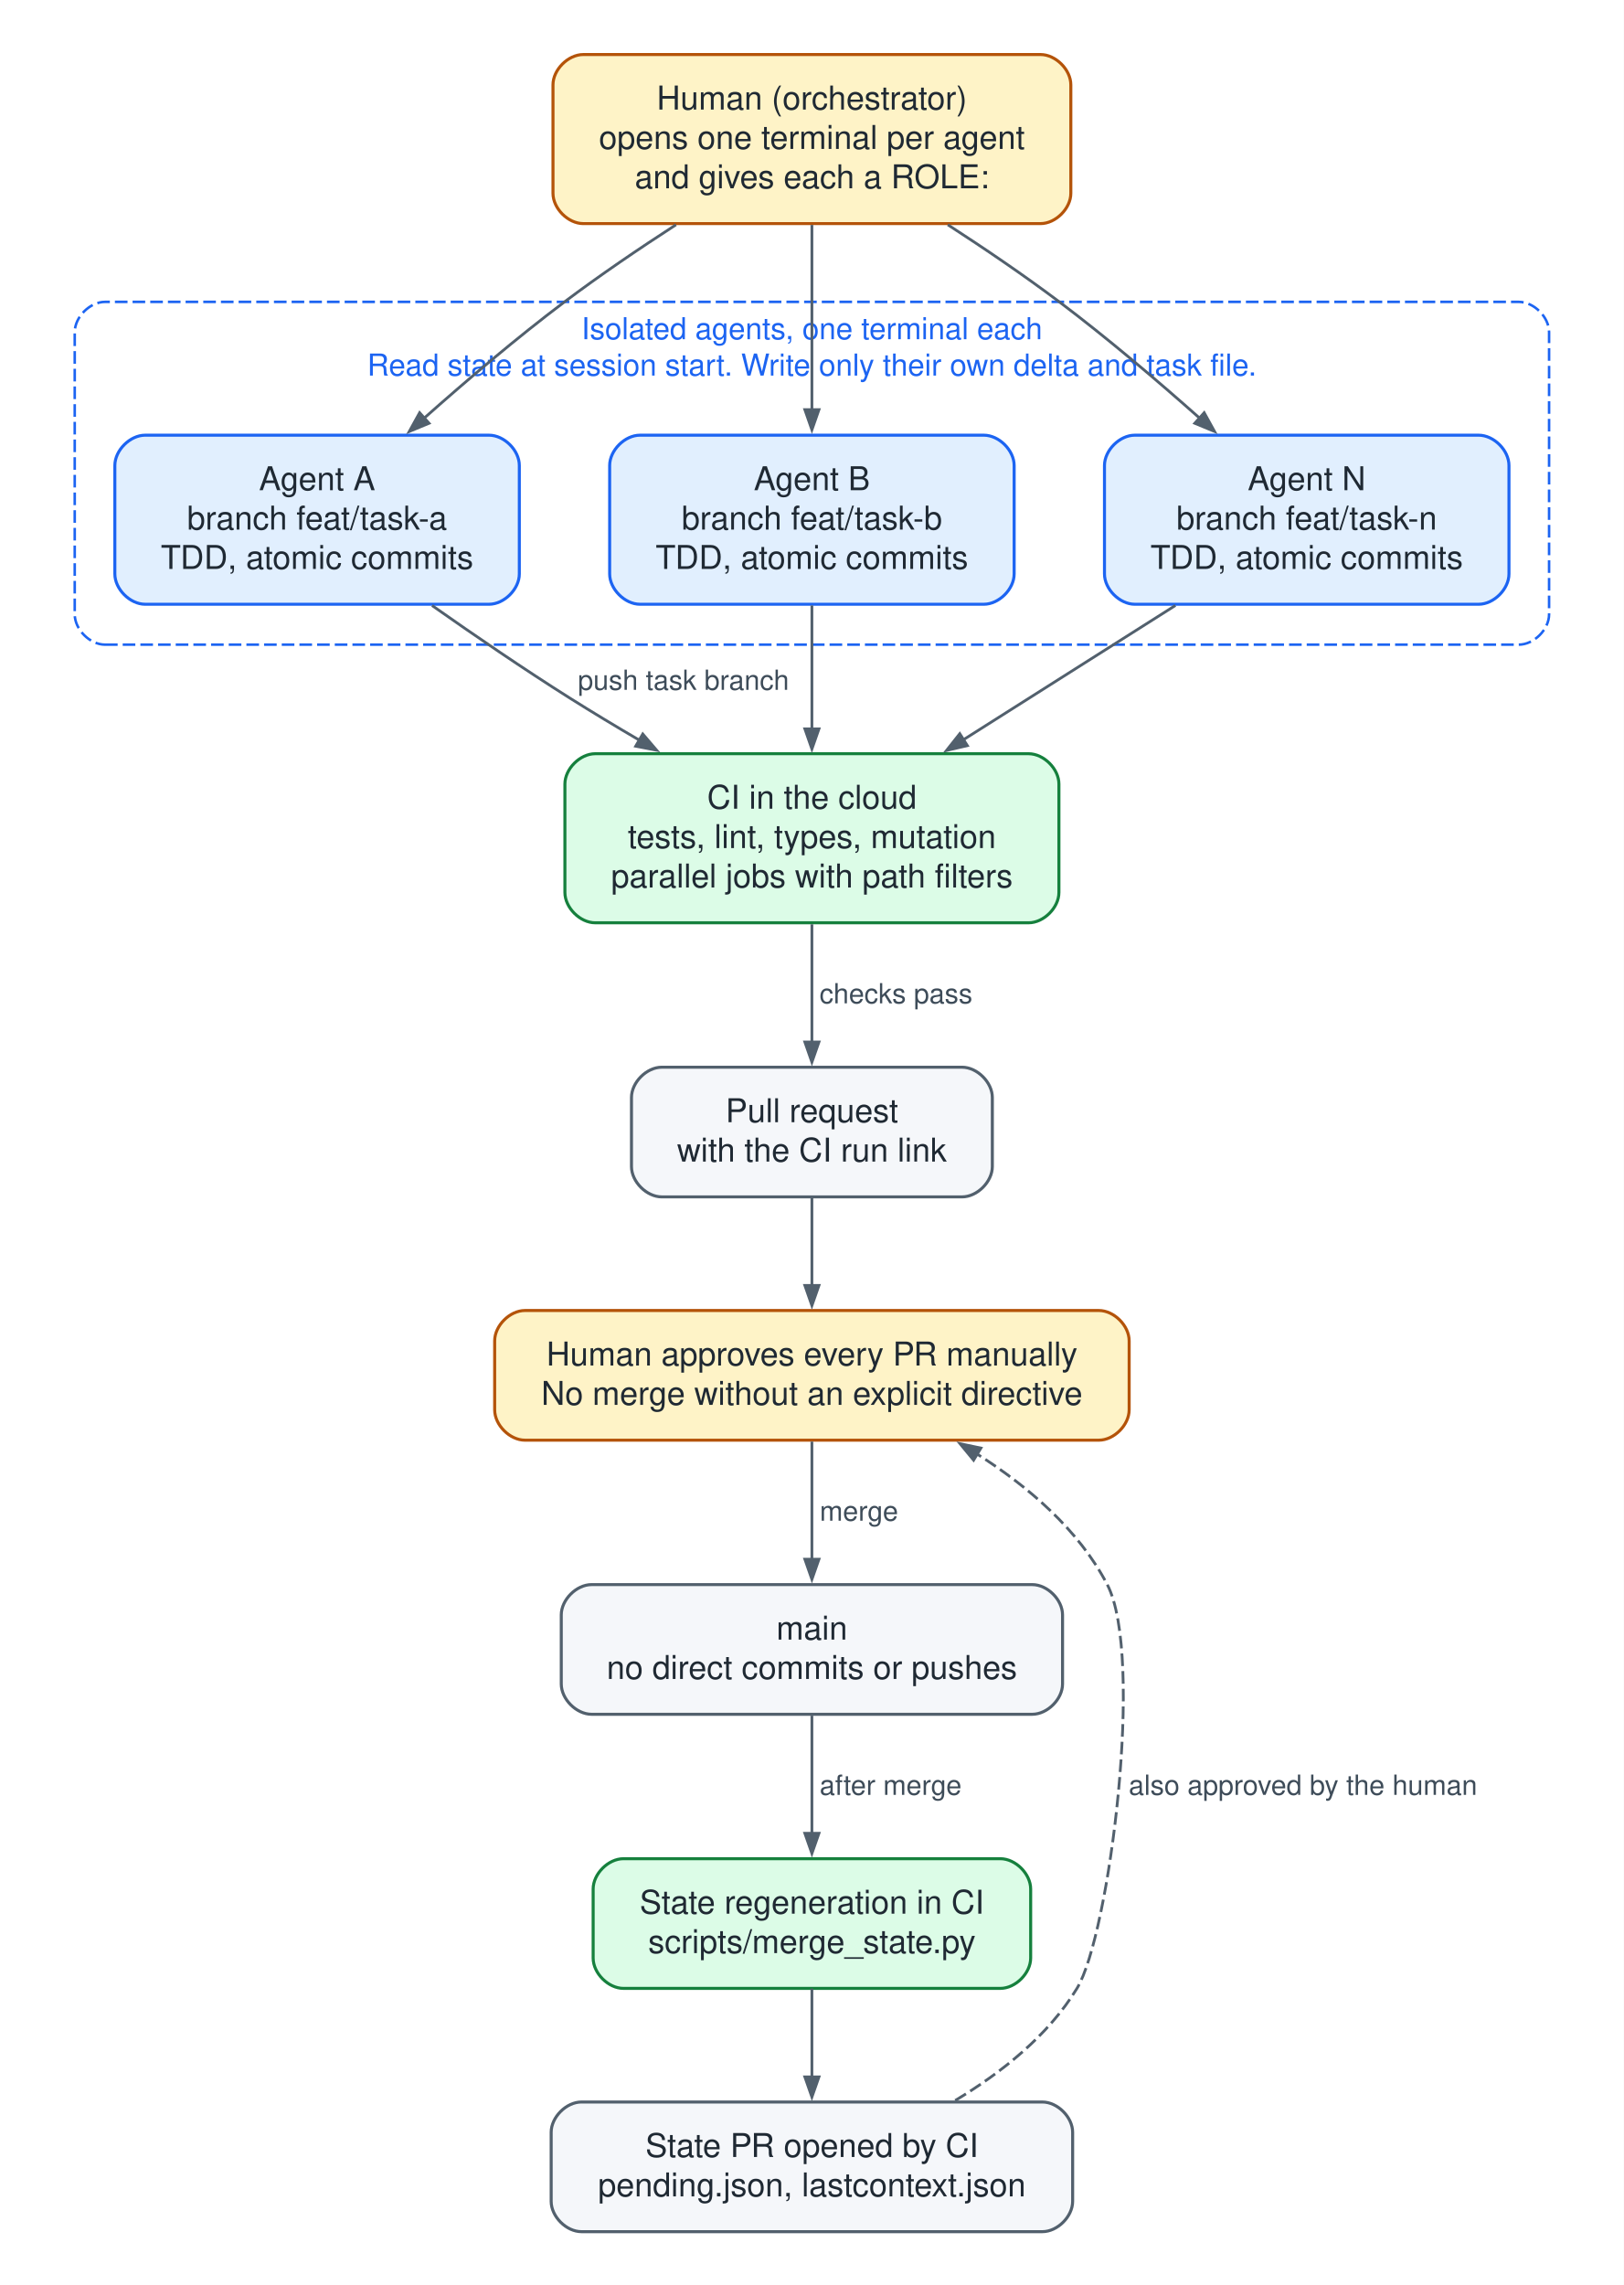
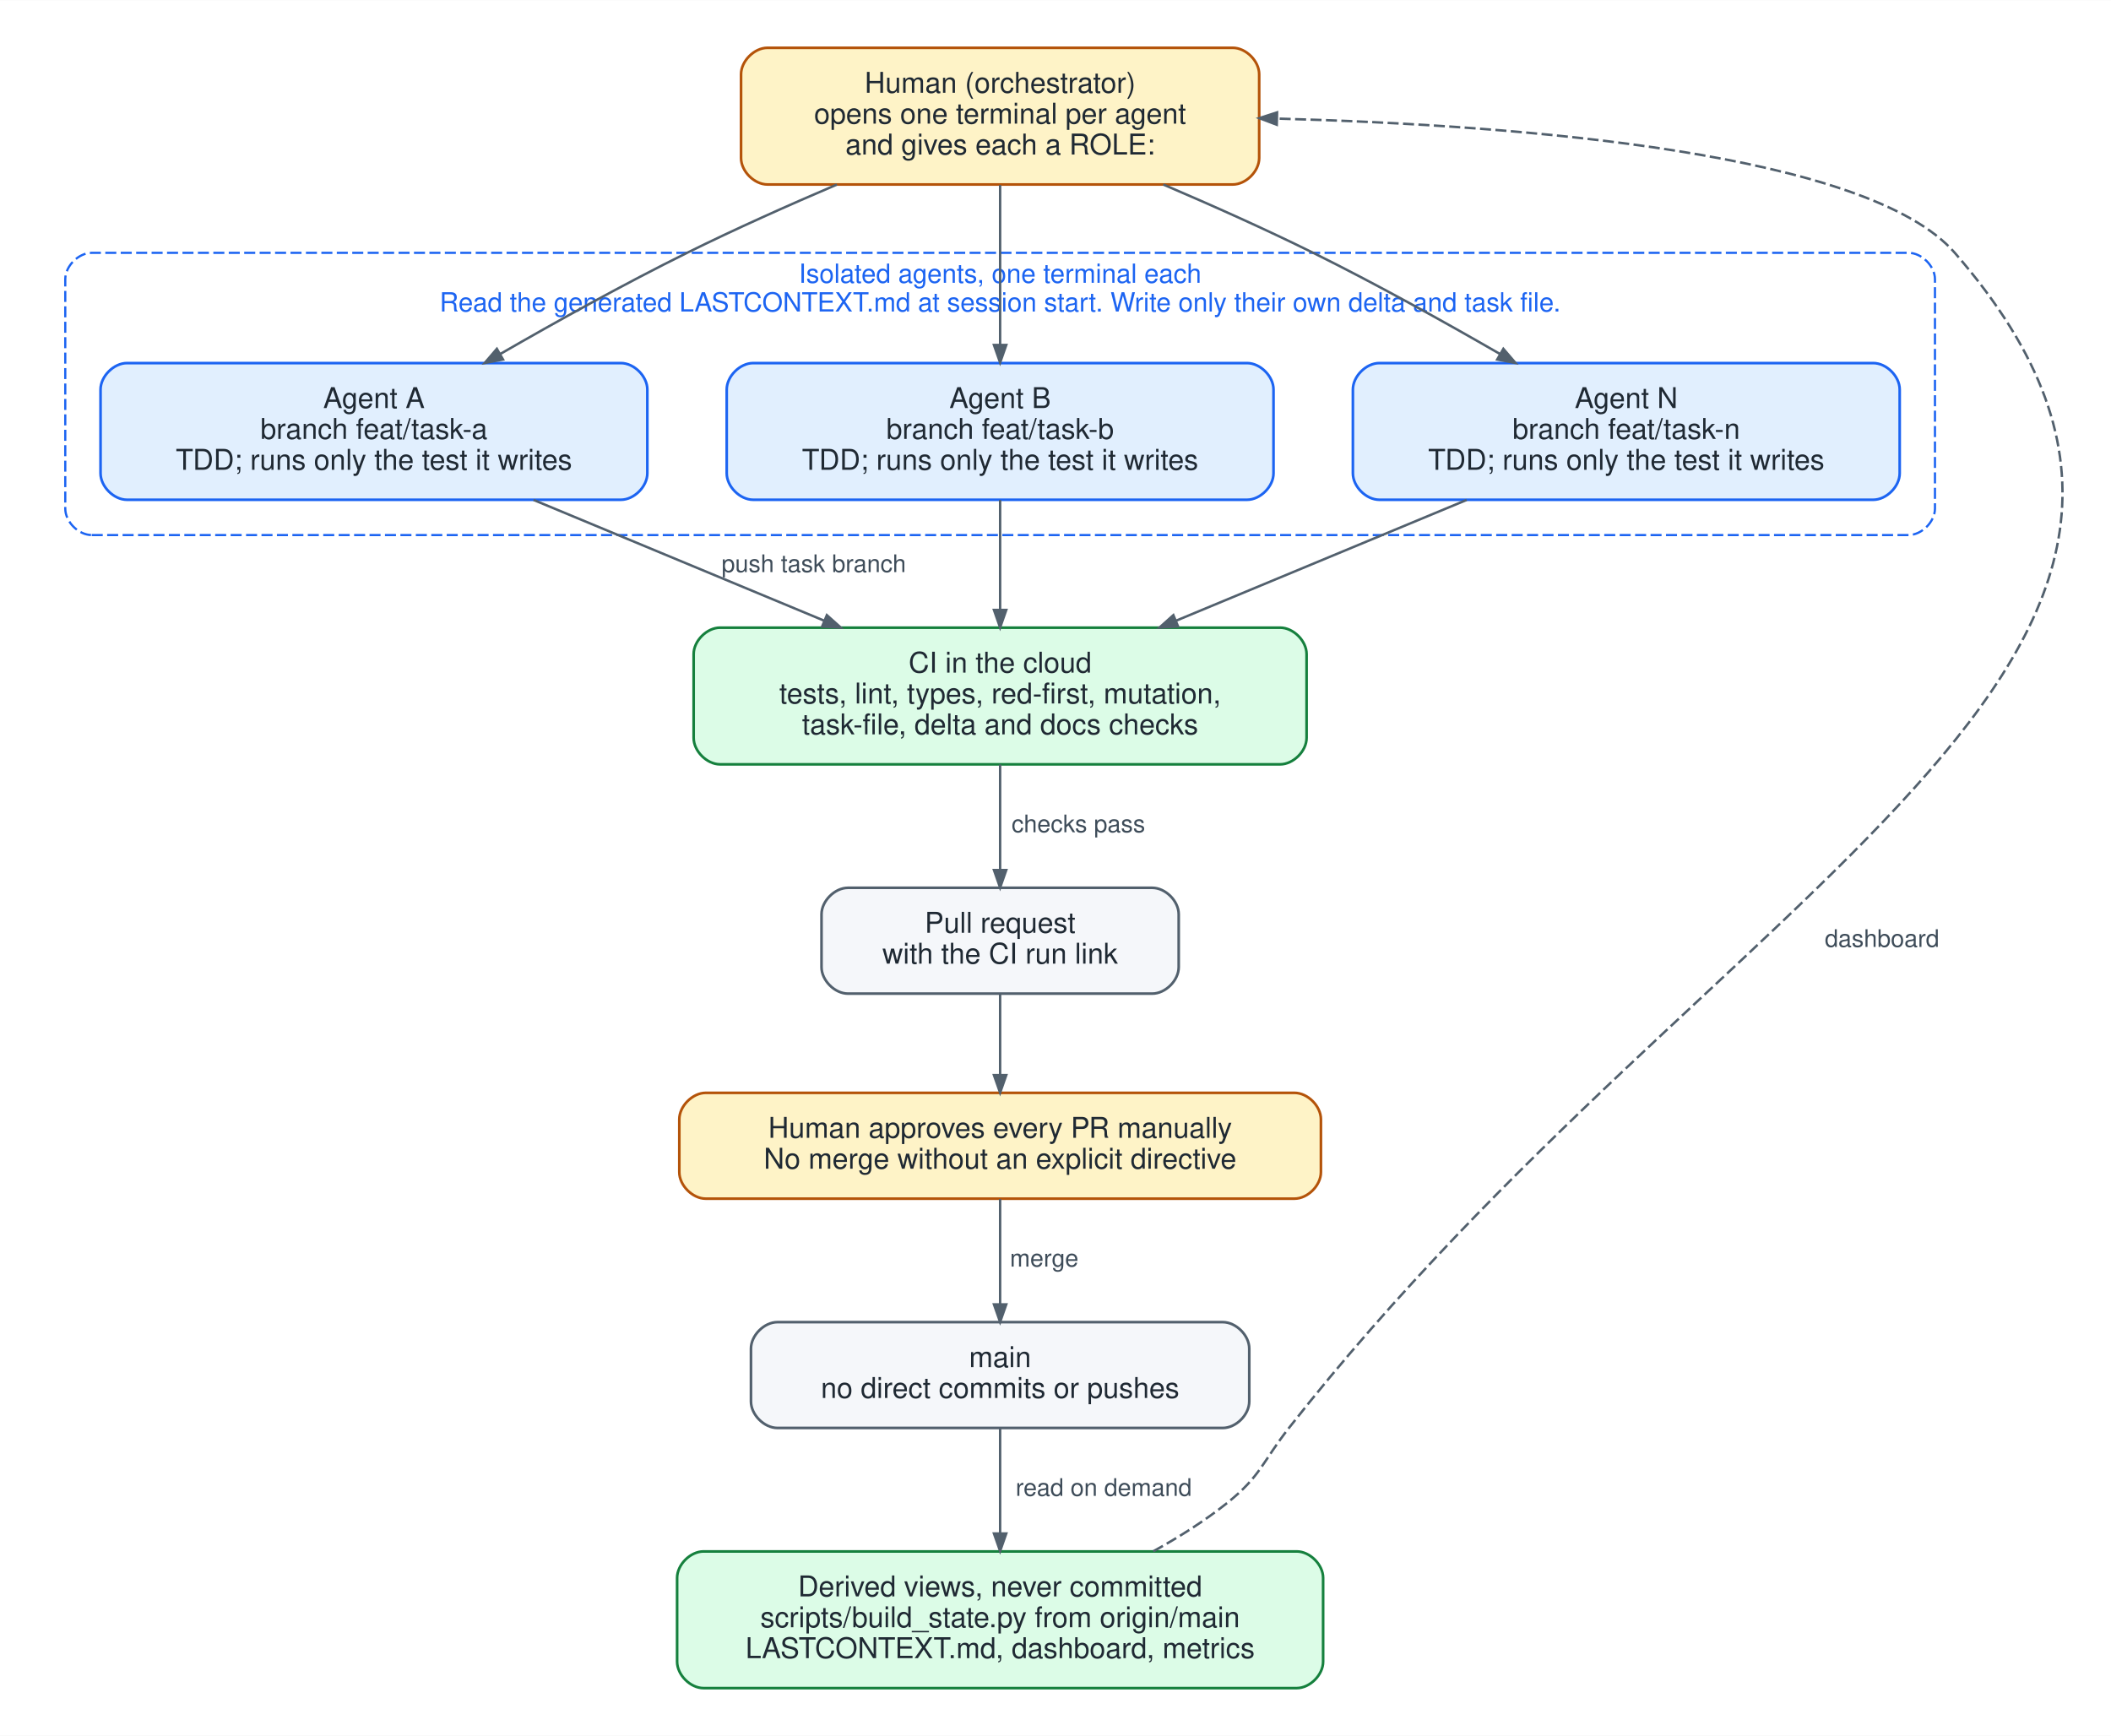
- <svg xmlns="http://www.w3.org/2000/svg" width="643pt" height="905pt" viewBox="0.00 0.00 643.00 905.00">
-   <g id="graph0" class="graph" transform="scale(1 1) rotate(0) translate(21.6 883.88)">
-     <polygon fill="white" stroke="none" points="-21.6,21.6 -21.6,-883.88 621.6,-883.88 621.6,21.6 -21.6,21.6" />
+ <svg xmlns="http://www.w3.org/2000/svg" width="957pt" height="787pt" viewBox="0.00 0.00 957.44 787.20">
+   <g id="graph0" class="graph" transform="scale(1 1) rotate(0) translate(21.6 765.6)">
+     <polygon fill="white" stroke="transparent" points="-21.6,21.6 -21.6,-765.6 935.84,-765.6 935.84,21.6 -21.6,21.6" />
    <g id="clust1" class="cluster">
-       <path fill="white" stroke="#1c64f2" stroke-dasharray="5,2" d="M20,-628.56C20,-628.56 580,-628.56 580,-628.56 586,-628.56 592,-634.56 592,-640.56 592,-640.56 592,-752.32 592,-752.32 592,-758.32 586,-764.32 580,-764.32 580,-764.32 20,-764.32 20,-764.32 14,-764.32 8,-758.32 8,-752.32 8,-752.32 8,-640.56 8,-640.56 8,-634.56 14,-628.56 20,-628.56" />
-       <text xml:space="preserve" text-anchor="middle" x="300" y="-749.52" font-family="Helvetica,sans-Serif" font-size="12.00" fill="#1c64f2">Isolated agents, one terminal each</text>
-       <text xml:space="preserve" text-anchor="middle" x="300" y="-735.12" font-family="Helvetica,sans-Serif" font-size="12.00" fill="#1c64f2">Read state at session start. Write only their own delta and task file.</text>
+       <path fill="white" stroke="#1c64f2" stroke-dasharray="5,2" d="M20,-523C20,-523 844,-523 844,-523 850,-523 856,-529 856,-535 856,-535 856,-639 856,-639 856,-645 850,-651 844,-651 844,-651 20,-651 20,-651 14,-651 8,-645 8,-639 8,-639 8,-535 8,-535 8,-529 14,-523 20,-523" />
+       <text text-anchor="middle" x="432" y="-637.4" font-family="Helvetica,sans-Serif" font-size="12.00" fill="#1c64f2">Isolated agents, one terminal each</text>
+       <text text-anchor="middle" x="432" y="-624.4" font-family="Helvetica,sans-Serif" font-size="12.00" fill="#1c64f2">Read the generated LASTCONTEXT.md at session start. Write only their own delta and task file.</text>
    </g>
    <g id="node1" class="node">
-       <path fill="#fef3c7" stroke="#b45309" stroke-width="1.2" d="M390.56,-862.28C390.56,-862.28 209.44,-862.28 209.44,-862.28 203.44,-862.28 197.44,-856.28 197.44,-850.28 197.44,-850.28 197.44,-807.32 197.44,-807.32 197.44,-801.32 203.44,-795.32 209.44,-795.32 209.44,-795.32 390.56,-795.32 390.56,-795.32 396.56,-795.32 402.56,-801.32 402.56,-807.32 402.56,-807.32 402.56,-850.28 402.56,-850.28 402.56,-856.28 396.56,-862.28 390.56,-862.28" />
-       <text xml:space="preserve" text-anchor="middle" x="300" y="-840.5" font-family="Helvetica,sans-Serif" font-size="13.00" fill="#1f2933">Human (orchestrator)</text>
-       <text xml:space="preserve" text-anchor="middle" x="300" y="-824.9" font-family="Helvetica,sans-Serif" font-size="13.00" fill="#1f2933">opens one terminal per agent</text>
-       <text xml:space="preserve" text-anchor="middle" x="300" y="-809.3" font-family="Helvetica,sans-Serif" font-size="13.00" fill="#1f2933">and gives each a ROLE:</text>
+       <path fill="#fef3c7" stroke="#b45309" stroke-width="1.2" d="M537.5,-744C537.5,-744 326.5,-744 326.5,-744 320.5,-744 314.5,-738 314.5,-732 314.5,-732 314.5,-694 314.5,-694 314.5,-688 320.5,-682 326.5,-682 326.5,-682 537.5,-682 537.5,-682 543.5,-682 549.5,-688 549.5,-694 549.5,-694 549.5,-732 549.5,-732 549.5,-738 543.5,-744 537.5,-744" />
+       <text text-anchor="middle" x="432" y="-723.6" font-family="Helvetica,sans-Serif" font-size="13.00" fill="#1f2933">Human (orchestrator)</text>
+       <text text-anchor="middle" x="432" y="-709.6" font-family="Helvetica,sans-Serif" font-size="13.00" fill="#1f2933">opens one terminal per agent</text>
+       <text text-anchor="middle" x="432" y="-695.6" font-family="Helvetica,sans-Serif" font-size="13.00" fill="#1f2933">and gives each a ROLE:</text>
    </g>
    <g id="node3" class="node">
-       <path fill="#e1effe" stroke="#1c64f2" stroke-width="1.2" d="M172.11,-711.52C172.11,-711.52 35.89,-711.52 35.89,-711.52 29.89,-711.52 23.89,-705.52 23.89,-699.52 23.89,-699.52 23.89,-656.56 23.89,-656.56 23.89,-650.56 29.89,-644.56 35.89,-644.56 35.89,-644.56 172.11,-644.56 172.11,-644.56 178.11,-644.56 184.11,-650.56 184.11,-656.56 184.11,-656.56 184.11,-699.52 184.11,-699.52 184.11,-705.52 178.11,-711.52 172.11,-711.52" />
-       <text xml:space="preserve" text-anchor="middle" x="104" y="-689.74" font-family="Helvetica,sans-Serif" font-size="13.00" fill="#1f2933">Agent A</text>
-       <text xml:space="preserve" text-anchor="middle" x="104" y="-674.14" font-family="Helvetica,sans-Serif" font-size="13.00" fill="#1f2933">branch feat/task-a</text>
-       <text xml:space="preserve" text-anchor="middle" x="104" y="-658.54" font-family="Helvetica,sans-Serif" font-size="13.00" fill="#1f2933">TDD, atomic commits</text>
+       <path fill="#e1effe" stroke="#1c64f2" stroke-width="1.2" d="M260,-601C260,-601 36,-601 36,-601 30,-601 24,-595 24,-589 24,-589 24,-551 24,-551 24,-545 30,-539 36,-539 36,-539 260,-539 260,-539 266,-539 272,-545 272,-551 272,-551 272,-589 272,-589 272,-595 266,-601 260,-601" />
+       <text text-anchor="middle" x="148" y="-580.6" font-family="Helvetica,sans-Serif" font-size="13.00" fill="#1f2933">Agent A</text>
+       <text text-anchor="middle" x="148" y="-566.6" font-family="Helvetica,sans-Serif" font-size="13.00" fill="#1f2933">branch feat/task-a</text>
+       <text text-anchor="middle" x="148" y="-552.6" font-family="Helvetica,sans-Serif" font-size="13.00" fill="#1f2933">TDD; runs only the test it writes</text>
    </g>
    <g id="edge1" class="edge">
-       <path fill="none" stroke="#52606d" stroke-width="1.1" d="M246.17,-794.87C231.56,-785.41 215.93,-774.81 202,-764.32 183.08,-750.07 163.2,-733.17 146.32,-718.18" />
-       <polygon fill="#52606d" stroke="#52606d" stroke-width="1.1" points="148.35,-716.24 140.52,-713 144.62,-720.42 148.35,-716.24" />
+       <path fill="none" stroke="#52606d" stroke-width="1.1" d="M357.98,-681.98C335.89,-672.54 311.76,-661.77 290,-651 261.6,-636.95 230.88,-619.89 205.3,-605.13" />
+       <polygon fill="#52606d" stroke="#52606d" stroke-width="1.1" points="206.55,-602.62 198.23,-601.04 203.75,-607.47 206.55,-602.62" />
    </g>
    <g id="node4" class="node">
-       <path fill="#e1effe" stroke="#1c64f2" stroke-width="1.2" d="M368.11,-711.52C368.11,-711.52 231.89,-711.52 231.89,-711.52 225.89,-711.52 219.89,-705.52 219.89,-699.52 219.89,-699.52 219.89,-656.56 219.89,-656.56 219.89,-650.56 225.89,-644.56 231.89,-644.56 231.89,-644.56 368.11,-644.56 368.11,-644.56 374.11,-644.56 380.11,-650.56 380.11,-656.56 380.11,-656.56 380.11,-699.52 380.11,-699.52 380.11,-705.52 374.11,-711.52 368.11,-711.52" />
-       <text xml:space="preserve" text-anchor="middle" x="300" y="-689.74" font-family="Helvetica,sans-Serif" font-size="13.00" fill="#1f2933">Agent B</text>
-       <text xml:space="preserve" text-anchor="middle" x="300" y="-674.14" font-family="Helvetica,sans-Serif" font-size="13.00" fill="#1f2933">branch feat/task-b</text>
-       <text xml:space="preserve" text-anchor="middle" x="300" y="-658.54" font-family="Helvetica,sans-Serif" font-size="13.00" fill="#1f2933">TDD, atomic commits</text>
+       <path fill="#e1effe" stroke="#1c64f2" stroke-width="1.2" d="M544,-601C544,-601 320,-601 320,-601 314,-601 308,-595 308,-589 308,-589 308,-551 308,-551 308,-545 314,-539 320,-539 320,-539 544,-539 544,-539 550,-539 556,-545 556,-551 556,-551 556,-589 556,-589 556,-595 550,-601 544,-601" />
+       <text text-anchor="middle" x="432" y="-580.6" font-family="Helvetica,sans-Serif" font-size="13.00" fill="#1f2933">Agent B</text>
+       <text text-anchor="middle" x="432" y="-566.6" font-family="Helvetica,sans-Serif" font-size="13.00" fill="#1f2933">branch feat/task-b</text>
+       <text text-anchor="middle" x="432" y="-552.6" font-family="Helvetica,sans-Serif" font-size="13.00" fill="#1f2933">TDD; runs only the test it writes</text>
    </g>
    <g id="edge2" class="edge">
-       <path fill="none" stroke="#52606d" stroke-width="1.1" d="M300,-794.79C300,-773.21 300,-744.84 300,-721.58" />
-       <polygon fill="#52606d" stroke="#52606d" stroke-width="1.1" points="302.8,-721.63 300,-713.63 297.2,-721.63 302.8,-721.63" />
+       <path fill="none" stroke="#52606d" stroke-width="1.1" d="M432,-681.75C432,-660.56 432,-632.08 432,-609.31" />
+       <polygon fill="#52606d" stroke="#52606d" stroke-width="1.1" points="434.8,-609.2 432,-601.2 429.2,-609.2 434.8,-609.2" />
    </g>
    <g id="node5" class="node">
-       <path fill="#e1effe" stroke="#1c64f2" stroke-width="1.2" d="M564.11,-711.52C564.11,-711.52 427.89,-711.52 427.89,-711.52 421.89,-711.52 415.89,-705.52 415.89,-699.52 415.89,-699.52 415.89,-656.56 415.89,-656.56 415.89,-650.56 421.89,-644.56 427.89,-644.56 427.89,-644.56 564.11,-644.56 564.11,-644.56 570.11,-644.56 576.11,-650.56 576.11,-656.56 576.11,-656.56 576.11,-699.52 576.11,-699.52 576.11,-705.52 570.11,-711.52 564.11,-711.52" />
-       <text xml:space="preserve" text-anchor="middle" x="496" y="-689.74" font-family="Helvetica,sans-Serif" font-size="13.00" fill="#1f2933">Agent N</text>
-       <text xml:space="preserve" text-anchor="middle" x="496" y="-674.14" font-family="Helvetica,sans-Serif" font-size="13.00" fill="#1f2933">branch feat/task-n</text>
-       <text xml:space="preserve" text-anchor="middle" x="496" y="-658.54" font-family="Helvetica,sans-Serif" font-size="13.00" fill="#1f2933">TDD, atomic commits</text>
+       <path fill="#e1effe" stroke="#1c64f2" stroke-width="1.2" d="M828,-601C828,-601 604,-601 604,-601 598,-601 592,-595 592,-589 592,-589 592,-551 592,-551 592,-545 598,-539 604,-539 604,-539 828,-539 828,-539 834,-539 840,-545 840,-551 840,-551 840,-589 840,-589 840,-595 834,-601 828,-601" />
+       <text text-anchor="middle" x="716" y="-580.6" font-family="Helvetica,sans-Serif" font-size="13.00" fill="#1f2933">Agent N</text>
+       <text text-anchor="middle" x="716" y="-566.6" font-family="Helvetica,sans-Serif" font-size="13.00" fill="#1f2933">branch feat/task-n</text>
+       <text text-anchor="middle" x="716" y="-552.6" font-family="Helvetica,sans-Serif" font-size="13.00" fill="#1f2933">TDD; runs only the test it writes</text>
    </g>
    <g id="edge3" class="edge">
-       <path fill="none" stroke="#52606d" stroke-width="1.1" d="M353.83,-794.87C368.44,-785.41 384.07,-774.81 398,-764.32 416.92,-750.07 436.8,-733.17 453.68,-718.18" />
-       <polygon fill="#52606d" stroke="#52606d" stroke-width="1.1" points="455.38,-720.42 459.48,-713 451.65,-716.24 455.38,-720.42" />
+       <path fill="none" stroke="#52606d" stroke-width="1.1" d="M506.02,-681.98C528.11,-672.54 552.24,-661.77 574,-651 602.4,-636.95 633.12,-619.89 658.7,-605.13" />
+       <polygon fill="#52606d" stroke="#52606d" stroke-width="1.1" points="660.25,-607.47 665.77,-601.04 657.45,-602.62 660.25,-607.47" />
    </g>
    <g id="node2" class="node">
-       <path fill="#fef3c7" stroke="#b45309" stroke-width="1.2" d="M413.66,-364.84C413.66,-364.84 186.34,-364.84 186.34,-364.84 180.34,-364.84 174.34,-358.84 174.34,-352.84 174.34,-352.84 174.34,-325.48 174.34,-325.48 174.34,-319.48 180.34,-313.48 186.34,-313.48 186.34,-313.48 413.66,-313.48 413.66,-313.48 419.66,-313.48 425.66,-319.48 425.66,-325.48 425.66,-325.48 425.66,-352.84 425.66,-352.84 425.66,-358.84 419.66,-364.84 413.66,-364.84" />
-       <text xml:space="preserve" text-anchor="middle" x="300" y="-343.06" font-family="Helvetica,sans-Serif" font-size="13.00" fill="#1f2933">Human approves every PR manually</text>
-       <text xml:space="preserve" text-anchor="middle" x="300" y="-327.46" font-family="Helvetica,sans-Serif" font-size="13.00" fill="#1f2933">No merge without an explicit directive</text>
+       <path fill="#fef3c7" stroke="#b45309" stroke-width="1.2" d="M565.5,-270C565.5,-270 298.5,-270 298.5,-270 292.5,-270 286.5,-264 286.5,-258 286.5,-258 286.5,-234 286.5,-234 286.5,-228 292.5,-222 298.5,-222 298.5,-222 565.5,-222 565.5,-222 571.5,-222 577.5,-228 577.5,-234 577.5,-234 577.5,-258 577.5,-258 577.5,-264 571.5,-270 565.5,-270" />
+       <text text-anchor="middle" x="432" y="-249.6" font-family="Helvetica,sans-Serif" font-size="13.00" fill="#1f2933">Human approves every PR manually</text>
+       <text text-anchor="middle" x="432" y="-235.6" font-family="Helvetica,sans-Serif" font-size="13.00" fill="#1f2933">No merge without an explicit directive</text>
    </g>
    <g id="node9" class="node">
-       <path fill="#f5f7fa" stroke="#52606d" stroke-width="1.2" d="M387.28,-256.28C387.28,-256.28 212.72,-256.28 212.72,-256.28 206.72,-256.28 200.72,-250.28 200.72,-244.28 200.72,-244.28 200.72,-216.92 200.72,-216.92 200.72,-210.92 206.72,-204.92 212.72,-204.92 212.72,-204.92 387.28,-204.92 387.28,-204.92 393.28,-204.92 399.28,-210.92 399.28,-216.92 399.28,-216.92 399.28,-244.28 399.28,-244.28 399.28,-250.28 393.28,-256.28 387.28,-256.28" />
-       <text xml:space="preserve" text-anchor="middle" x="300" y="-234.5" font-family="Helvetica,sans-Serif" font-size="13.00" fill="#1f2933">main</text>
-       <text xml:space="preserve" text-anchor="middle" x="300" y="-218.9" font-family="Helvetica,sans-Serif" font-size="13.00" fill="#1f2933">no direct commits or pushes</text>
+       <path fill="#f5f7fa" stroke="#52606d" stroke-width="1.2" d="M533,-166C533,-166 331,-166 331,-166 325,-166 319,-160 319,-154 319,-154 319,-130 319,-130 319,-124 325,-118 331,-118 331,-118 533,-118 533,-118 539,-118 545,-124 545,-130 545,-130 545,-154 545,-154 545,-160 539,-166 533,-166" />
+       <text text-anchor="middle" x="432" y="-145.6" font-family="Helvetica,sans-Serif" font-size="13.00" fill="#1f2933">main</text>
+       <text text-anchor="middle" x="432" y="-131.6" font-family="Helvetica,sans-Serif" font-size="13.00" fill="#1f2933">no direct commits or pushes</text>
    </g>
    <g id="edge9" class="edge">
-       <path fill="none" stroke="#52606d" stroke-width="1.1" d="M300,-312.91C300,-298.97 300,-281.46 300,-266.26" />
-       <polygon fill="#52606d" stroke="#52606d" stroke-width="1.1" points="302.8,-266.34 300,-258.34 297.2,-266.34 302.8,-266.34" />
-       <text xml:space="preserve" text-anchor="middle" x="317.12" y="-281.58" font-family="Helvetica,sans-Serif" font-size="11.00" fill="#3e4c59"> merge</text>
+       <path fill="none" stroke="#52606d" stroke-width="1.1" d="M432,-221.85C432,-207.77 432,-189.6 432,-174.25" />
+       <polygon fill="#52606d" stroke="#52606d" stroke-width="1.1" points="434.8,-174.05 432,-166.05 429.2,-174.05 434.8,-174.05" />
+       <text text-anchor="middle" x="452" y="-191.2" font-family="Helvetica,sans-Serif" font-size="11.00" fill="#3e4c59"> merge</text>
    </g>
    <g id="node6" class="node">
-       <path fill="#dcfce7" stroke="#15803d" stroke-width="1.2" d="M385.84,-585.36C385.84,-585.36 214.16,-585.36 214.16,-585.36 208.16,-585.36 202.16,-579.36 202.16,-573.36 202.16,-573.36 202.16,-530.4 202.16,-530.4 202.16,-524.4 208.16,-518.4 214.16,-518.4 214.16,-518.4 385.84,-518.4 385.84,-518.4 391.84,-518.4 397.84,-524.4 397.84,-530.4 397.84,-530.4 397.84,-573.36 397.84,-573.36 397.84,-579.36 391.84,-585.36 385.84,-585.36" />
-       <text xml:space="preserve" text-anchor="middle" x="300" y="-563.58" font-family="Helvetica,sans-Serif" font-size="13.00" fill="#1f2933">CI in the cloud</text>
-       <text xml:space="preserve" text-anchor="middle" x="300" y="-547.98" font-family="Helvetica,sans-Serif" font-size="13.00" fill="#1f2933">tests, lint, types, mutation</text>
-       <text xml:space="preserve" text-anchor="middle" x="300" y="-532.38" font-family="Helvetica,sans-Serif" font-size="13.00" fill="#1f2933">parallel jobs with path filters</text>
+       <path fill="#dcfce7" stroke="#15803d" stroke-width="1.2" d="M559,-481C559,-481 305,-481 305,-481 299,-481 293,-475 293,-469 293,-469 293,-431 293,-431 293,-425 299,-419 305,-419 305,-419 559,-419 559,-419 565,-419 571,-425 571,-431 571,-431 571,-469 571,-469 571,-475 565,-481 559,-481" />
+       <text text-anchor="middle" x="432" y="-460.6" font-family="Helvetica,sans-Serif" font-size="13.00" fill="#1f2933">CI in the cloud</text>
+       <text text-anchor="middle" x="432" y="-446.6" font-family="Helvetica,sans-Serif" font-size="13.00" fill="#1f2933">tests, lint, types, red-first, mutation,</text>
+       <text text-anchor="middle" x="432" y="-432.6" font-family="Helvetica,sans-Serif" font-size="13.00" fill="#1f2933">task-file, delta and docs checks</text>
    </g>
    <g id="edge4" class="edge">
-       <path fill="none" stroke="#52606d" stroke-width="1.1" d="M149.54,-644.06C166.47,-632.15 185.98,-618.82 204.17,-607.36 213,-601.8 222.41,-596.13 231.77,-590.66" />
-       <polygon fill="#52606d" stroke="#52606d" stroke-width="1.1" points="233,-593.18 238.51,-586.74 230.19,-588.34 233,-593.18" />
-       <text xml:space="preserve" text-anchor="middle" x="247.59" y="-610.66" font-family="Helvetica,sans-Serif" font-size="11.00" fill="#3e4c59"> push task branch</text>
+       <path fill="none" stroke="#52606d" stroke-width="1.1" d="M220.4,-538.92C260.62,-522.21 310.75,-501.38 352.11,-484.19" />
+       <polygon fill="#52606d" stroke="#52606d" stroke-width="1.1" points="353.42,-486.68 359.73,-481.03 351.27,-481.51 353.42,-486.68" />
+       <text text-anchor="middle" x="347.5" y="-506.2" font-family="Helvetica,sans-Serif" font-size="11.00" fill="#3e4c59"> push task branch</text>
    </g>
    <g id="edge5" class="edge">
-       <path fill="none" stroke="#52606d" stroke-width="1.1" d="M300,-644.09C300,-629.1 300,-611.18 300,-595.2" />
-       <polygon fill="#52606d" stroke="#52606d" stroke-width="1.1" points="302.8,-595.21 300,-587.21 297.2,-595.21 302.8,-595.21" />
+       <path fill="none" stroke="#52606d" stroke-width="1.1" d="M432,-538.92C432,-523.8 432,-505.32 432,-489.21" />
+       <polygon fill="#52606d" stroke="#52606d" stroke-width="1.1" points="434.8,-489.03 432,-481.03 429.2,-489.03 434.8,-489.03" />
    </g>
    <g id="edge6" class="edge">
-       <path fill="none" stroke="#52606d" stroke-width="1.1" d="M443.99,-644.09C418.08,-627.68 386.63,-607.76 359.73,-590.72" />
-       <polygon fill="#52606d" stroke="#52606d" stroke-width="1.1" points="361.58,-588.57 353.32,-586.66 358.58,-593.3 361.58,-588.57" />
+       <path fill="none" stroke="#52606d" stroke-width="1.1" d="M643.6,-538.92C603.38,-522.21 553.25,-501.38 511.89,-484.19" />
+       <polygon fill="#52606d" stroke="#52606d" stroke-width="1.1" points="512.73,-481.51 504.27,-481.03 510.58,-486.68 512.73,-481.51" />
    </g>
    <g id="node8" class="node">
-       <path fill="#f5f7fa" stroke="#52606d" stroke-width="1.2" d="M359.47,-461.2C359.47,-461.2 240.53,-461.2 240.53,-461.2 234.53,-461.2 228.53,-455.2 228.53,-449.2 228.53,-449.2 228.53,-421.84 228.53,-421.84 228.53,-415.84 234.53,-409.84 240.53,-409.84 240.53,-409.84 359.47,-409.84 359.47,-409.84 365.47,-409.84 371.47,-415.84 371.47,-421.84 371.47,-421.84 371.47,-449.2 371.47,-449.2 371.47,-455.2 365.47,-461.2 359.47,-461.2" />
-       <text xml:space="preserve" text-anchor="middle" x="300" y="-439.42" font-family="Helvetica,sans-Serif" font-size="13.00" fill="#1f2933">Pull request</text>
-       <text xml:space="preserve" text-anchor="middle" x="300" y="-423.82" font-family="Helvetica,sans-Serif" font-size="13.00" fill="#1f2933">with the CI run link</text>
+       <path fill="#f5f7fa" stroke="#52606d" stroke-width="1.2" d="M501,-363C501,-363 363,-363 363,-363 357,-363 351,-357 351,-351 351,-351 351,-327 351,-327 351,-321 357,-315 363,-315 363,-315 501,-315 501,-315 507,-315 513,-321 513,-327 513,-327 513,-351 513,-351 513,-357 507,-363 501,-363" />
+       <text text-anchor="middle" x="432" y="-342.6" font-family="Helvetica,sans-Serif" font-size="13.00" fill="#1f2933">Pull request</text>
+       <text text-anchor="middle" x="432" y="-328.6" font-family="Helvetica,sans-Serif" font-size="13.00" fill="#1f2933">with the CI run link</text>
    </g>
    <g id="edge7" class="edge">
-       <path fill="none" stroke="#52606d" stroke-width="1.1" d="M300,-517.8C300,-503.08 300,-485.76 300,-470.89" />
-       <polygon fill="#52606d" stroke="#52606d" stroke-width="1.1" points="302.8,-471.19 300,-463.19 297.2,-471.19 302.8,-471.19" />
-       <text xml:space="preserve" text-anchor="middle" x="331.79" y="-486.5" font-family="Helvetica,sans-Serif" font-size="11.00" fill="#3e4c59"> checks pass</text>
+       <path fill="none" stroke="#52606d" stroke-width="1.1" d="M432,-418.93C432,-404.04 432,-386.09 432,-371.07" />
+       <polygon fill="#52606d" stroke="#52606d" stroke-width="1.1" points="434.8,-371.06 432,-363.06 429.2,-371.06 434.8,-371.06" />
+       <text text-anchor="middle" x="467.5" y="-388.2" font-family="Helvetica,sans-Serif" font-size="11.00" fill="#3e4c59"> checks pass</text>
    </g>
    <g id="node7" class="node">
-       <path fill="#dcfce7" stroke="#15803d" stroke-width="1.2" d="M374.65,-147.72C374.65,-147.72 225.35,-147.72 225.35,-147.72 219.35,-147.72 213.35,-141.72 213.35,-135.72 213.35,-135.72 213.35,-108.36 213.35,-108.36 213.35,-102.36 219.35,-96.36 225.35,-96.36 225.35,-96.36 374.65,-96.36 374.65,-96.36 380.65,-96.36 386.65,-102.36 386.65,-108.36 386.65,-108.36 386.65,-135.72 386.65,-135.72 386.65,-141.72 380.65,-147.72 374.65,-147.72" />
-       <text xml:space="preserve" text-anchor="middle" x="300" y="-125.94" font-family="Helvetica,sans-Serif" font-size="13.00" fill="#1f2933">State regeneration in CI</text>
-       <text xml:space="preserve" text-anchor="middle" x="300" y="-110.34" font-family="Helvetica,sans-Serif" font-size="13.00" fill="#1f2933">scripts/merge_state.py</text>
-     </g>
-     <g id="node10" class="node">
-       <path fill="#f5f7fa" stroke="#52606d" stroke-width="1.2" d="M391.28,-51.36C391.28,-51.36 208.72,-51.36 208.72,-51.36 202.72,-51.36 196.72,-45.36 196.72,-39.36 196.72,-39.36 196.72,-12 196.72,-12 196.72,-6 202.72,0 208.72,0 208.72,0 391.28,0 391.28,0 397.28,0 403.28,-6 403.28,-12 403.28,-12 403.28,-39.36 403.28,-39.36 403.28,-45.36 397.28,-51.36 391.28,-51.36" />
-       <text xml:space="preserve" text-anchor="middle" x="300" y="-29.58" font-family="Helvetica,sans-Serif" font-size="13.00" fill="#1f2933">State PR opened by CI</text>
-       <text xml:space="preserve" text-anchor="middle" x="300" y="-13.98" font-family="Helvetica,sans-Serif" font-size="13.00" fill="#1f2933">pending.json, lastcontext.json</text>
+       <path fill="#dcfce7" stroke="#15803d" stroke-width="1.2" d="M566.5,-62C566.5,-62 297.5,-62 297.5,-62 291.5,-62 285.5,-56 285.5,-50 285.5,-50 285.5,-12 285.5,-12 285.5,-6 291.5,0 297.5,0 297.5,0 566.5,0 566.5,0 572.5,0 578.5,-6 578.5,-12 578.5,-12 578.5,-50 578.5,-50 578.5,-56 572.5,-62 566.5,-62" />
+       <text text-anchor="middle" x="432" y="-41.6" font-family="Helvetica,sans-Serif" font-size="13.00" fill="#1f2933">Derived views, never committed</text>
+       <text text-anchor="middle" x="432" y="-27.6" font-family="Helvetica,sans-Serif" font-size="13.00" fill="#1f2933">scripts/build_state.py from origin/main</text>
+       <text text-anchor="middle" x="432" y="-13.6" font-family="Helvetica,sans-Serif" font-size="13.00" fill="#1f2933">LASTCONTEXT.md, dashboard, metrics</text>
    </g>
    <g id="edge11" class="edge">
-       <path fill="none" stroke="#52606d" stroke-width="1.1" d="M300,-96.25C300,-85.5 300,-72.73 300,-61.08" />
-       <polygon fill="#52606d" stroke="#52606d" stroke-width="1.1" points="302.8,-61.3 300,-53.3 297.2,-61.3 302.8,-61.3" />
+       <path fill="none" stroke="#52606d" stroke-width="1.1" stroke-dasharray="5,2" d="M501.47,-62.06C513.19,-68.51 524.83,-75.87 535,-84 550.29,-96.23 550.92,-102.59 563,-118 757.4,-366 1024.89,-467 865,-651 825.79,-696.12 670.98,-708.81 557.63,-711.9" />
+       <polygon fill="#52606d" stroke="#52606d" stroke-width="1.1" points="557.47,-709.1 549.54,-712.1 557.61,-714.7 557.47,-709.1" />
+       <text text-anchor="middle" x="832" y="-336.2" font-family="Helvetica,sans-Serif" font-size="11.00" fill="#3e4c59"> dashboard</text>
    </g>
    <g id="edge8" class="edge">
-       <path fill="none" stroke="#52606d" stroke-width="1.1" d="M300,-409.73C300,-398.98 300,-386.21 300,-374.56" />
-       <polygon fill="#52606d" stroke="#52606d" stroke-width="1.1" points="302.8,-374.78 300,-366.78 297.2,-374.78 302.8,-374.78" />
+       <path fill="none" stroke="#52606d" stroke-width="1.1" d="M432,-314.57C432,-303.55 432,-290.25 432,-278.38" />
+       <polygon fill="#52606d" stroke="#52606d" stroke-width="1.1" points="434.8,-278.04 432,-270.04 429.2,-278.04 434.8,-278.04" />
    </g>
    <g id="edge10" class="edge">
-       <path fill="none" stroke="#52606d" stroke-width="1.1" d="M300,-204.35C300,-190.41 300,-172.9 300,-157.7" />
-       <polygon fill="#52606d" stroke="#52606d" stroke-width="1.1" points="302.8,-157.78 300,-149.78 297.2,-157.78 302.8,-157.78" />
-       <text xml:space="preserve" text-anchor="middle" x="329.65" y="-173.02" font-family="Helvetica,sans-Serif" font-size="11.00" fill="#3e4c59"> after merge</text>
-     </g>
-     <g id="edge12" class="edge">
-       <path fill="none" stroke="#52606d" stroke-width="1.1" stroke-dasharray="5,2" d="M356.76,-51.96C375.1,-62.96 393.61,-77.68 405,-96.36 417.89,-117.5 431.76,-227.93 417,-256.28 405.68,-278.02 385.65,-295.18 365.33,-308.06" />
-       <polygon fill="#52606d" stroke="#52606d" stroke-width="1.1" points="364.05,-305.56 358.66,-312.1 366.95,-310.35 364.05,-305.56" />
-       <text xml:space="preserve" text-anchor="middle" x="492.99" y="-173.02" font-family="Helvetica,sans-Serif" font-size="11.00" fill="#3e4c59"> also approved by the human</text>
+       <path fill="none" stroke="#52606d" stroke-width="1.1" d="M432,-117.88C432,-104.05 432,-86.12 432,-70.22" />
+       <polygon fill="#52606d" stroke="#52606d" stroke-width="1.1" points="434.8,-70.13 432,-62.13 429.2,-70.13 434.8,-70.13" />
+       <text text-anchor="middle" x="479" y="-87.2" font-family="Helvetica,sans-Serif" font-size="11.00" fill="#3e4c59"> read on demand</text>
    </g>
  </g>
</svg>
